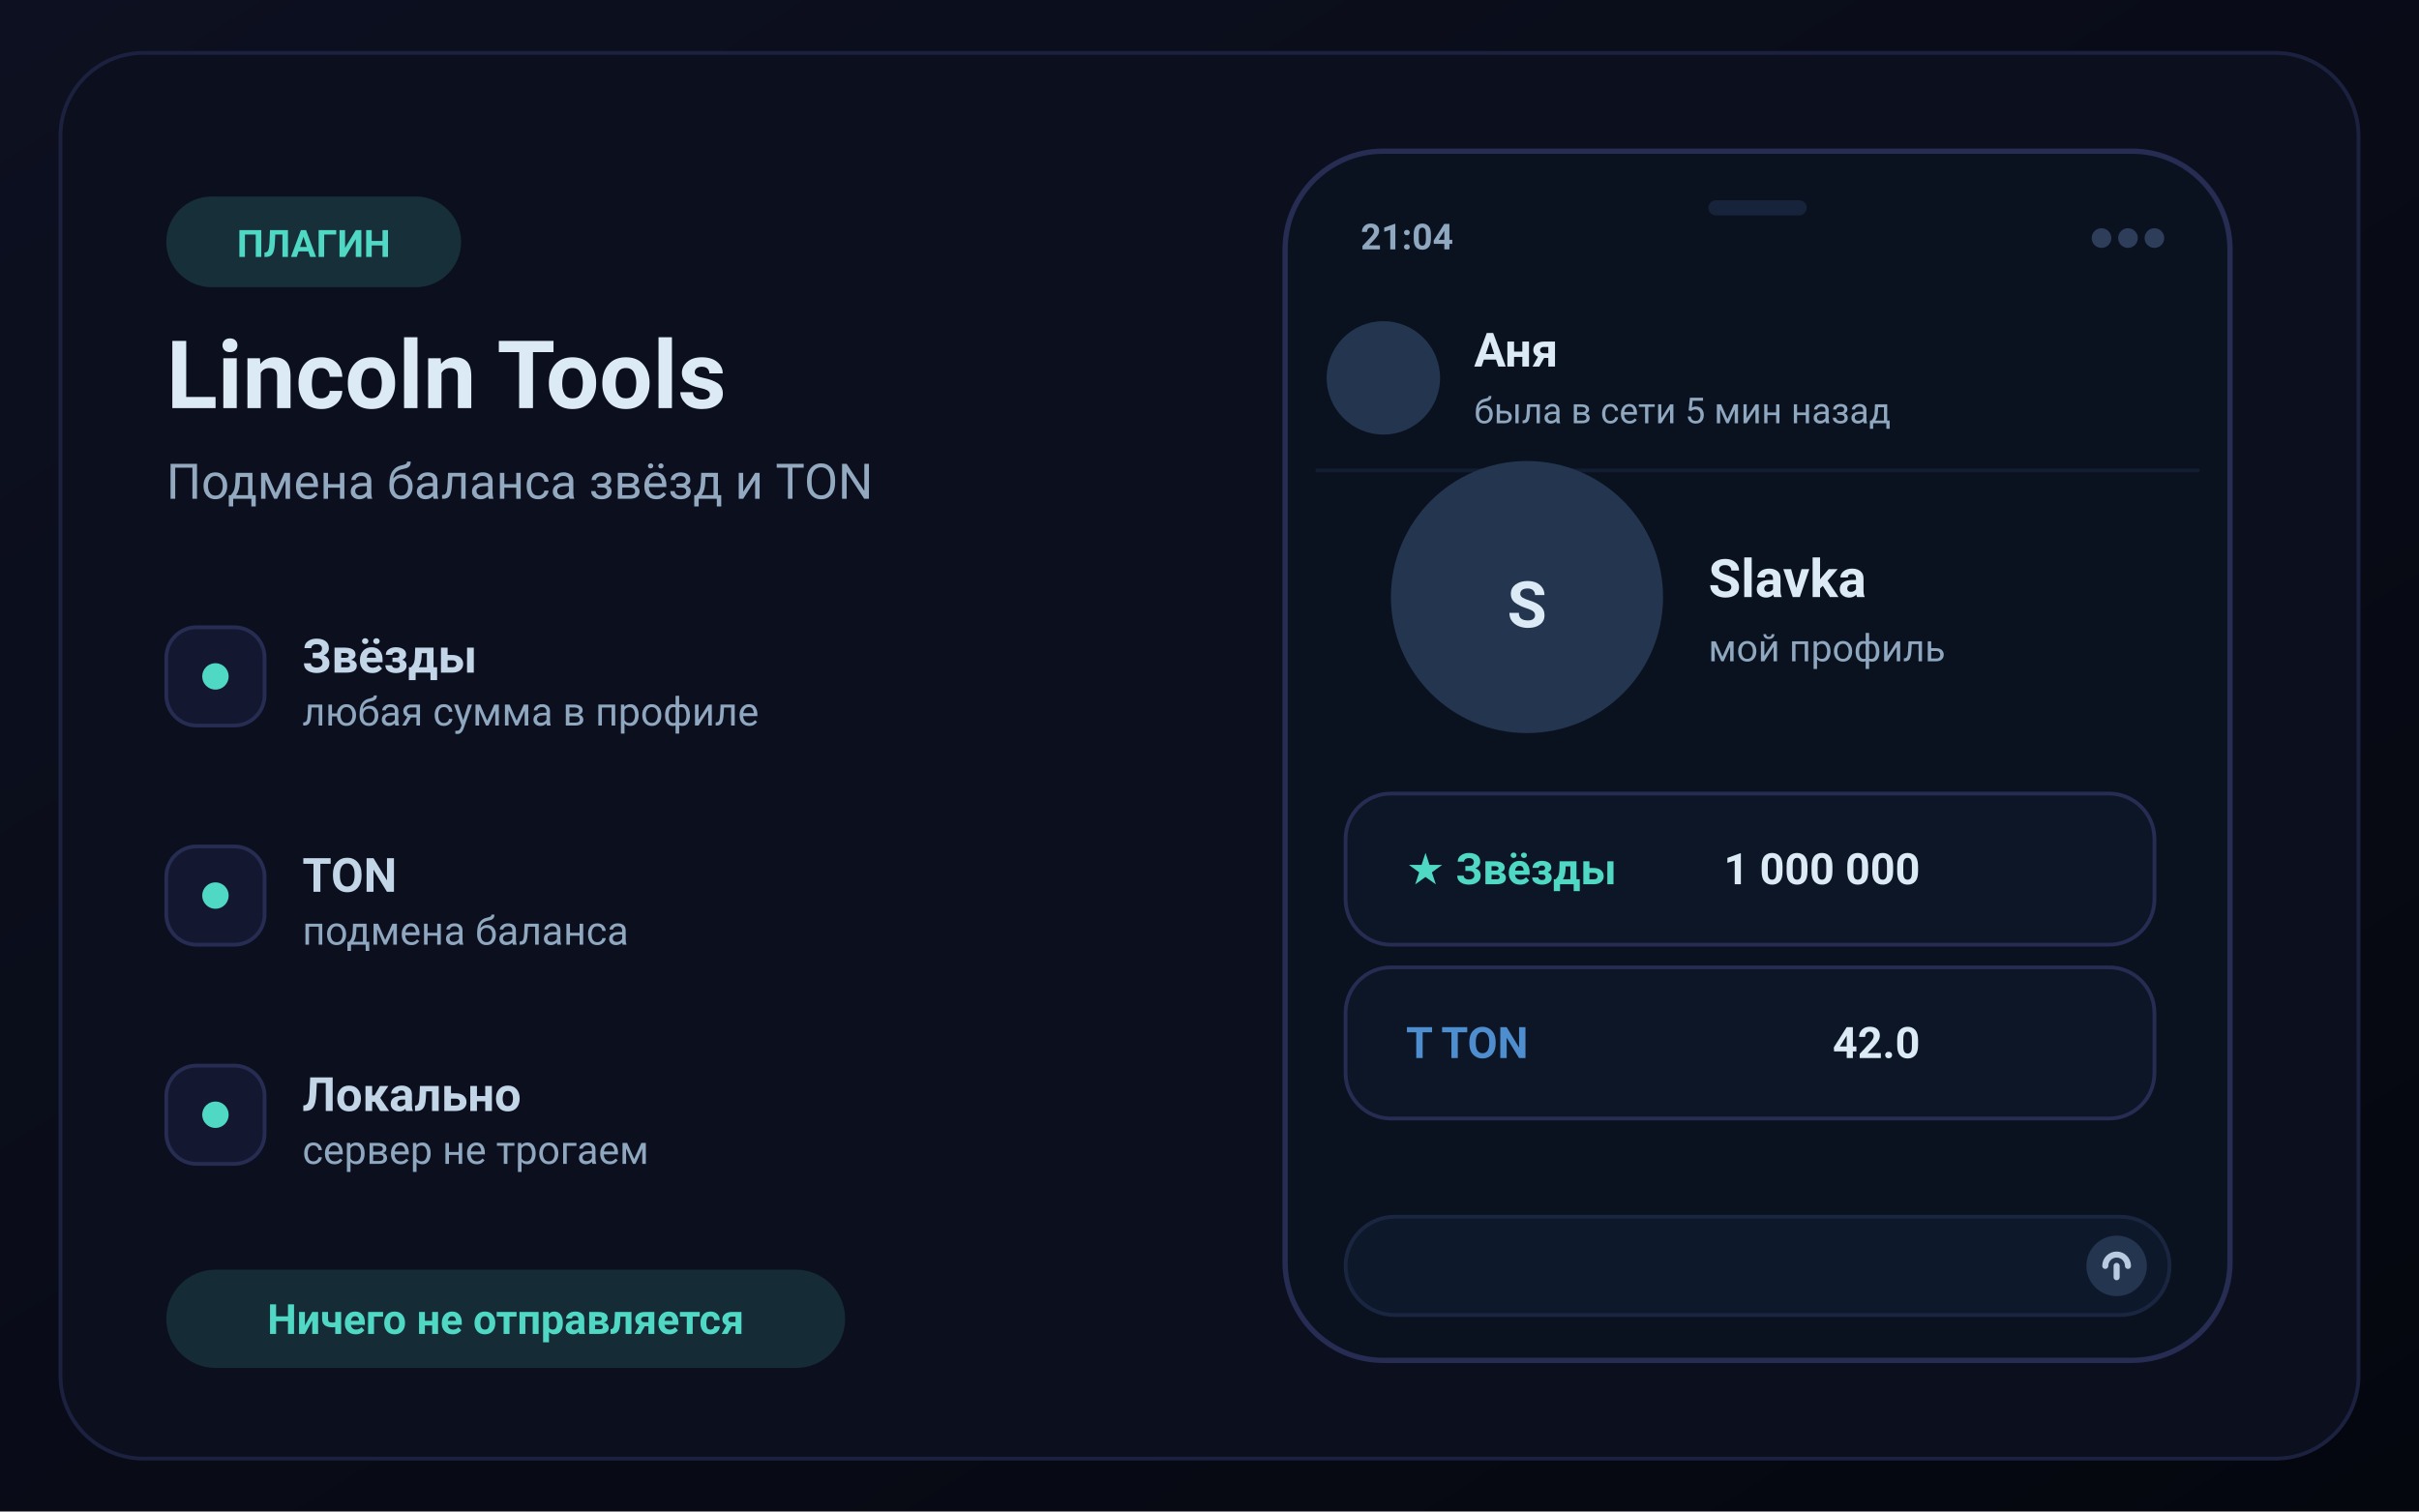
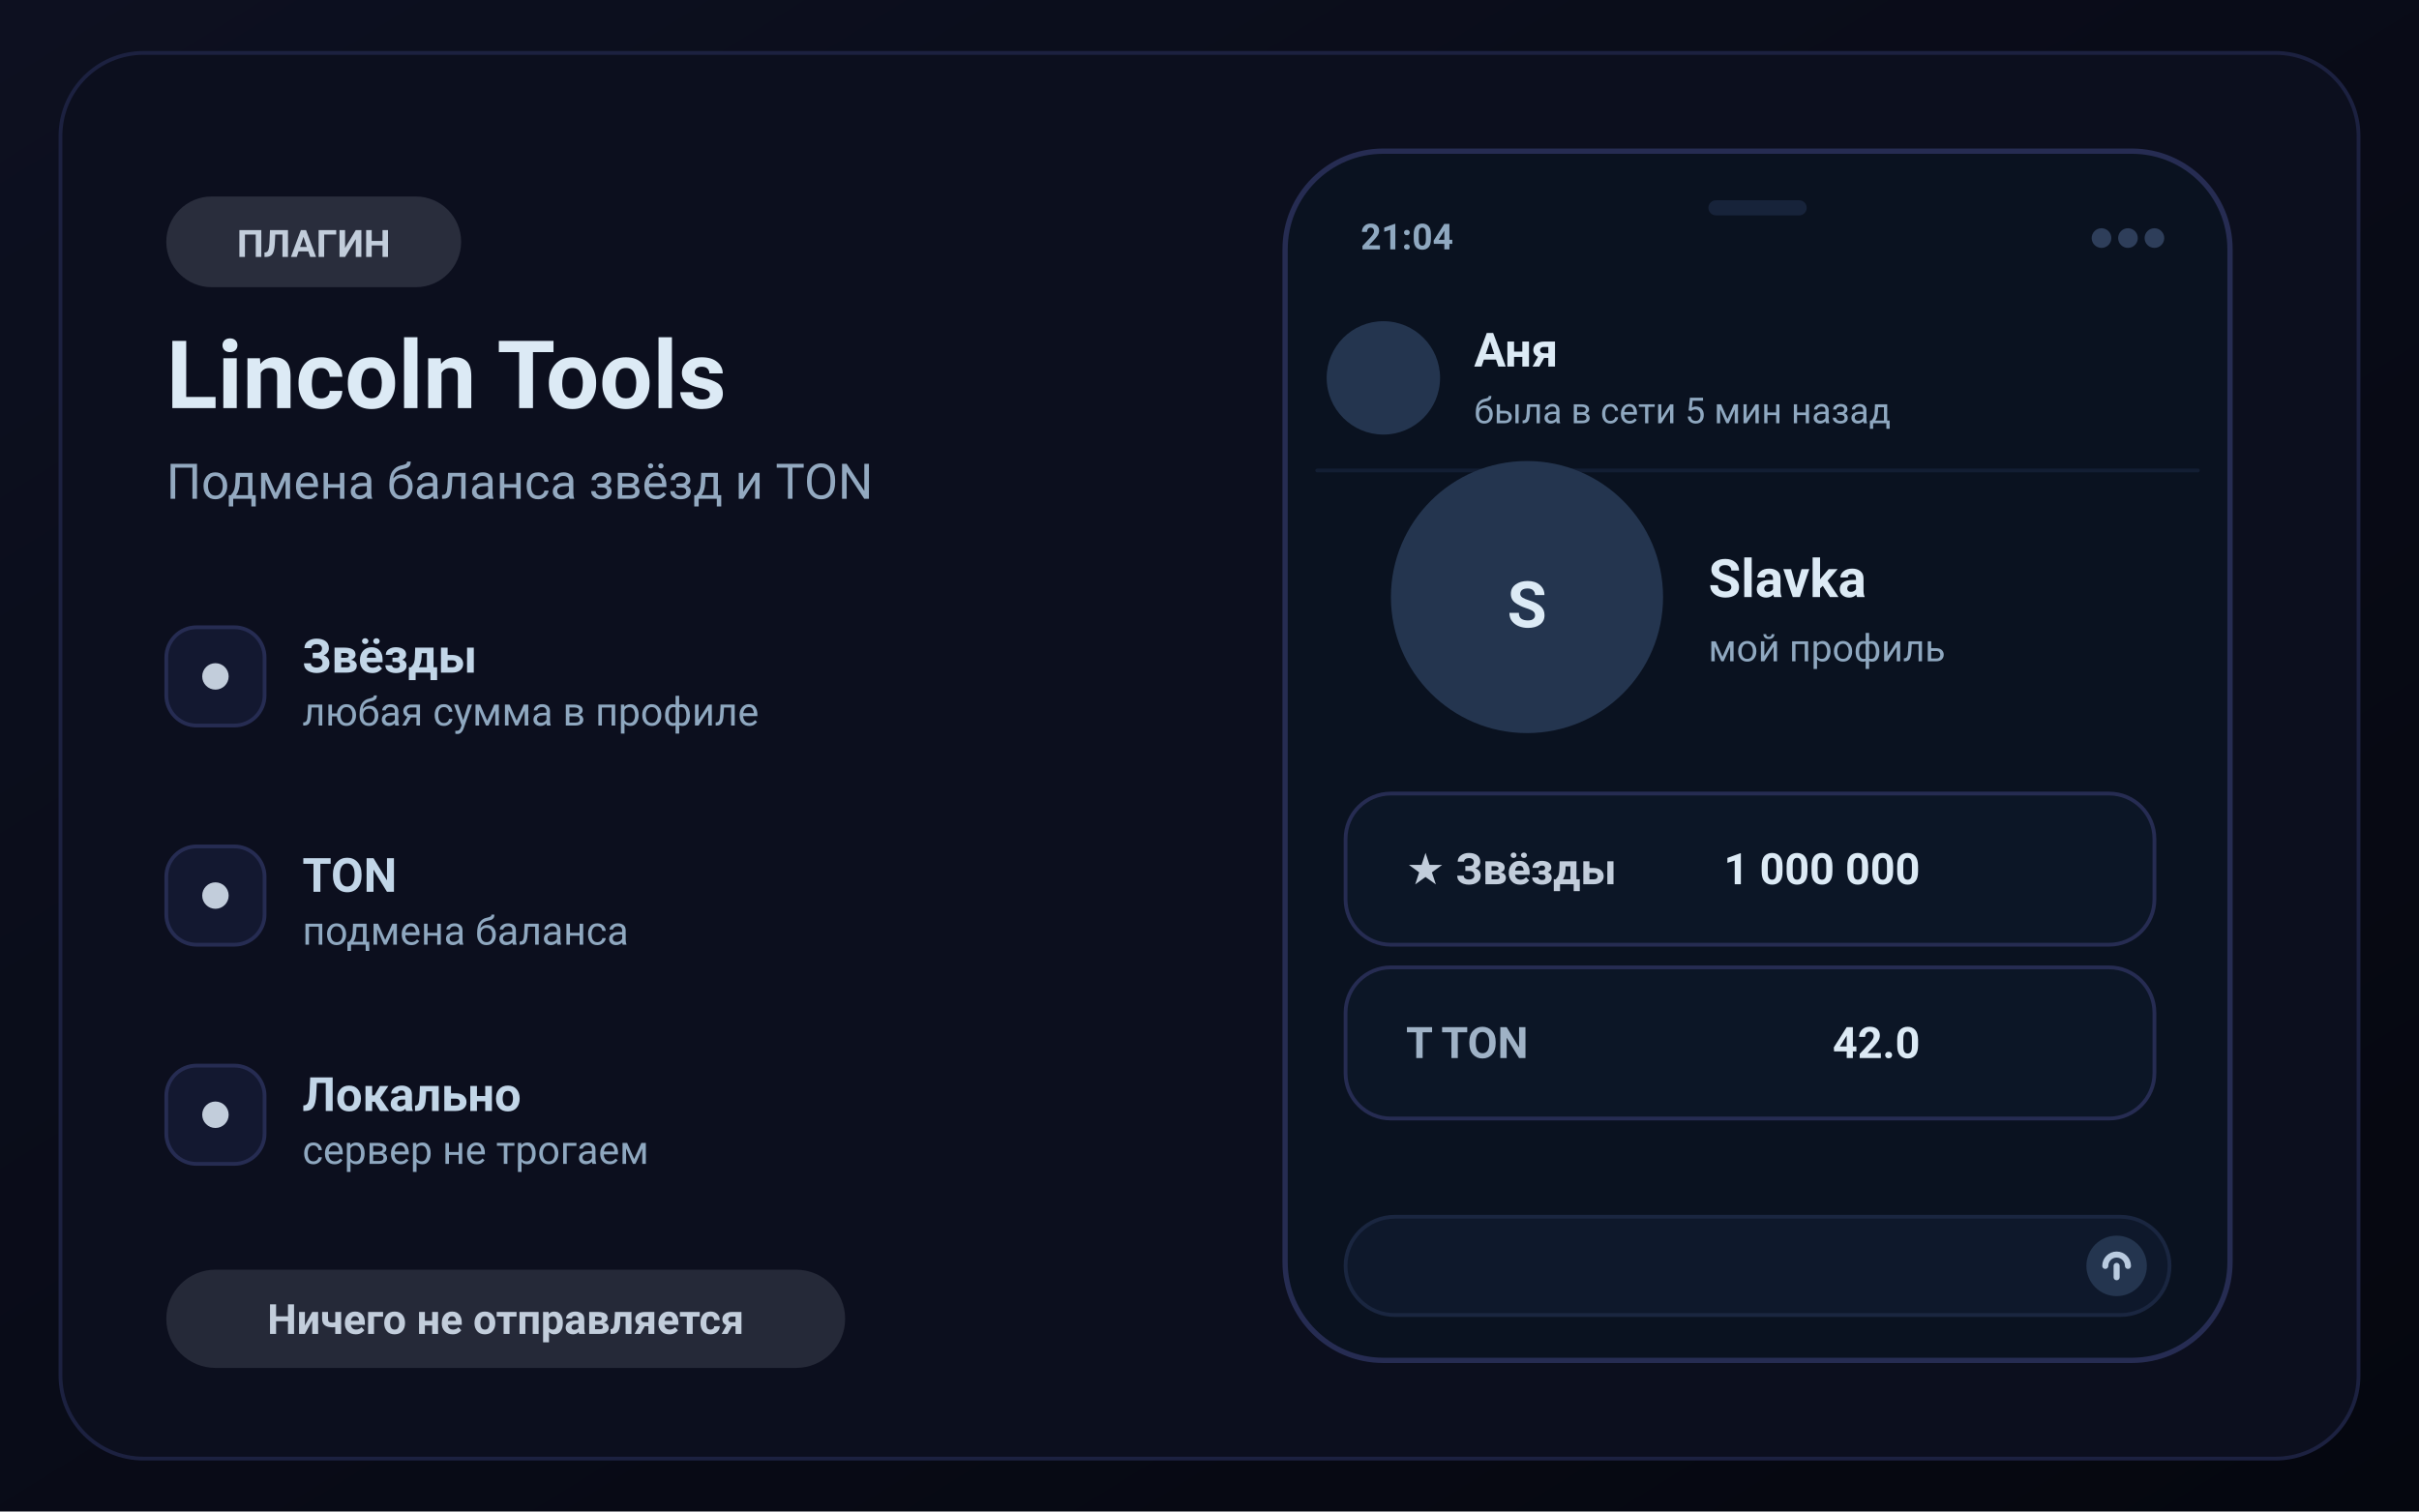
<svg xmlns="http://www.w3.org/2000/svg" width="640" height="400" viewBox="0 0 640 400" font-family="'Segoe UI', Roboto, system-ui, sans-serif">
  <defs>
    <linearGradient id="bg" x1="0" y1="0" x2="1" y2="1">
      <stop offset="0" stop-color="#0d1020" />
      <stop offset="1" stop-color="#05070f" />
    </linearGradient>
    <linearGradient id="nft" x1="0" y1="0" x2="1" y2="1">
-       <stop offset="0" stop-color="#8FE8DC" />
-       <stop offset="1" stop-color="#1E8F83" />
+       <stop offset="0" stop-color="#d8dfe8" />
+       <stop offset="1" stop-color="#3a4454" />
    </linearGradient>
  </defs>
  <rect width="640" height="400" fill="url(#bg)" />
  <rect x="16" y="14" width="608" height="372" rx="22" fill="#0c0f1e" stroke="#1c2140" />
-   <rect x="44" y="52" width="78" height="24" rx="12" fill="#4FD8C4" fill-opacity="0.16" />
-   <text x="83" y="68" font-size="10" fill="#4FD8C4" font-weight="700" text-anchor="middle">ПЛАГИН</text>
+   <rect x="44" y="52" width="78" height="24" rx="12" fill="#c2cddb" fill-opacity="0.16" />
+   <text x="83" y="68" font-size="10" fill="#c2cddb" font-weight="700" text-anchor="middle">ПЛАГИН</text>
  <text x="44" y="108" font-size="25" fill="#DCEAF5" font-weight="700">Lincoln Tools</text>
  <text x="44" y="132" font-size="13" fill="#93A9C0">Подмена баланса звёзд и TON</text>
  <rect x="44" y="166" width="26" height="26" rx="8" fill="#131830" stroke="#262c52" stroke-width="1" />
-   <circle cx="57" cy="179" r="3.5" fill="#4FD8C4" />
+   <circle cx="57" cy="179" r="3.5" fill="#c2cddb" />
  <text x="80" y="178" font-size="12.5" fill="#C2D6E8" font-weight="600">Звёзды</text>
  <text x="80" y="192" font-size="10.5" fill="#8FA8C0">любая сумма в профиле</text>
  <rect x="44" y="224" width="26" height="26" rx="8" fill="#131830" stroke="#262c52" stroke-width="1" />
-   <circle cx="57" cy="237" r="3.5" fill="#4FD8C4" />
+   <circle cx="57" cy="237" r="3.5" fill="#c2cddb" />
  <text x="80" y="236" font-size="12.5" fill="#C2D6E8" font-weight="600">TON</text>
  <text x="80" y="250" font-size="10.5" fill="#8FA8C0">подмена баланса</text>
  <rect x="44" y="282" width="26" height="26" rx="8" fill="#131830" stroke="#262c52" stroke-width="1" />
-   <circle cx="57" cy="295" r="3.5" fill="#4FD8C4" />
+   <circle cx="57" cy="295" r="3.5" fill="#c2cddb" />
  <text x="80" y="294" font-size="12.5" fill="#C2D6E8" font-weight="600">Локально</text>
  <text x="80" y="308" font-size="10.5" fill="#8FA8C0">сервер не трогаем</text>
-   <rect x="44" y="336" width="179.6" height="26" rx="13" fill="#4FD8C4" fill-opacity="0.14" />
-   <text x="133.8" y="353" font-size="11" fill="#4FD8C4" font-weight="700" text-anchor="middle">Ничего не отправляется</text>
+   <rect x="44" y="336" width="179.6" height="26" rx="13" fill="#c2cddb" fill-opacity="0.14" />
+   <text x="133.8" y="353" font-size="11" fill="#c2cddb" font-weight="700" text-anchor="middle">Ничего не отправляется</text>
  <rect x="340" y="40" width="250" height="320" rx="26" fill="#0A1220" stroke="#262c52" stroke-width="1.4" />
  <rect x="348" y="48" width="234" height="304" rx="20" fill="#0A1220" />
  <rect x="452" y="53" width="26" height="4" rx="2" fill="#17233A" />
  <text x="360" y="66" font-size="9.5" fill="#8FA8C0" font-weight="600">21:04</text>
  <circle cx="556" cy="63" r="2.6" fill="#2E3E5A" />
  <circle cx="563" cy="63" r="2.6" fill="#2E3E5A" />
  <circle cx="570" cy="63" r="2.6" fill="#2E3E5A" />
  <circle cx="366" cy="100" r="15" fill="#24354F" />
  <text x="390" y="97" font-size="12.5" fill="#DCEAF5" font-weight="700">Аня</text>
  <text x="390" y="112" font-size="9.5" fill="#8FA8C0">была в сети 5 мин назад</text>
  <rect x="348" y="124" width="234" height="1" rx="0.5" fill="#131E33" />
  <circle cx="404" cy="158" r="36" fill="#24354F" />
  <text x="404" y="166" font-size="17" fill="#DCEAF5" font-weight="700" text-anchor="middle">S</text>
  <text x="452" y="158" font-size="14" fill="#DCEAF5" font-weight="700">Slavka</text>
  <text x="452" y="175" font-size="10" fill="#8FA8C0">мой профиль</text>
  <rect x="356" y="210" width="214" height="40" rx="12" fill="#0C1626" stroke="#262c52" stroke-width="1" />
-   <text x="372" y="234" font-size="11.5" fill="#4FD8C4" font-weight="600">★ Звёзды</text>
+   <text x="372" y="234" font-size="11.5" fill="#c2cddb" font-weight="600">★ Звёзды</text>
  <text x="508" y="234" font-size="11.5" fill="#DCEAF5" font-weight="600" text-anchor="end">1 000 000</text>
  <rect x="356" y="256" width="214" height="40" rx="12" fill="#0C1626" stroke="#262c52" stroke-width="1" />
-   <text x="372" y="280" font-size="11.5" fill="#4e8ecf" font-weight="600">T  TON</text>
+   <text x="372" y="280" font-size="11.5" fill="#9fb2c6" font-weight="600">T  TON</text>
  <text x="508" y="280" font-size="11.5" fill="#DCEAF5" font-weight="600" text-anchor="end">42.0</text>
  <rect x="356" y="322" width="218" height="26" rx="13" fill="#0E182B" stroke="#1A2640" stroke-width="1" />
  <circle cx="560" cy="335" r="8" fill="#24354F" />
  <path d="M557 335 a3 3 0 0 1 6 0 M560 335 v3" stroke="#B9CBE0" stroke-width="1.6" stroke-linecap="round" fill="none" />
</svg>
